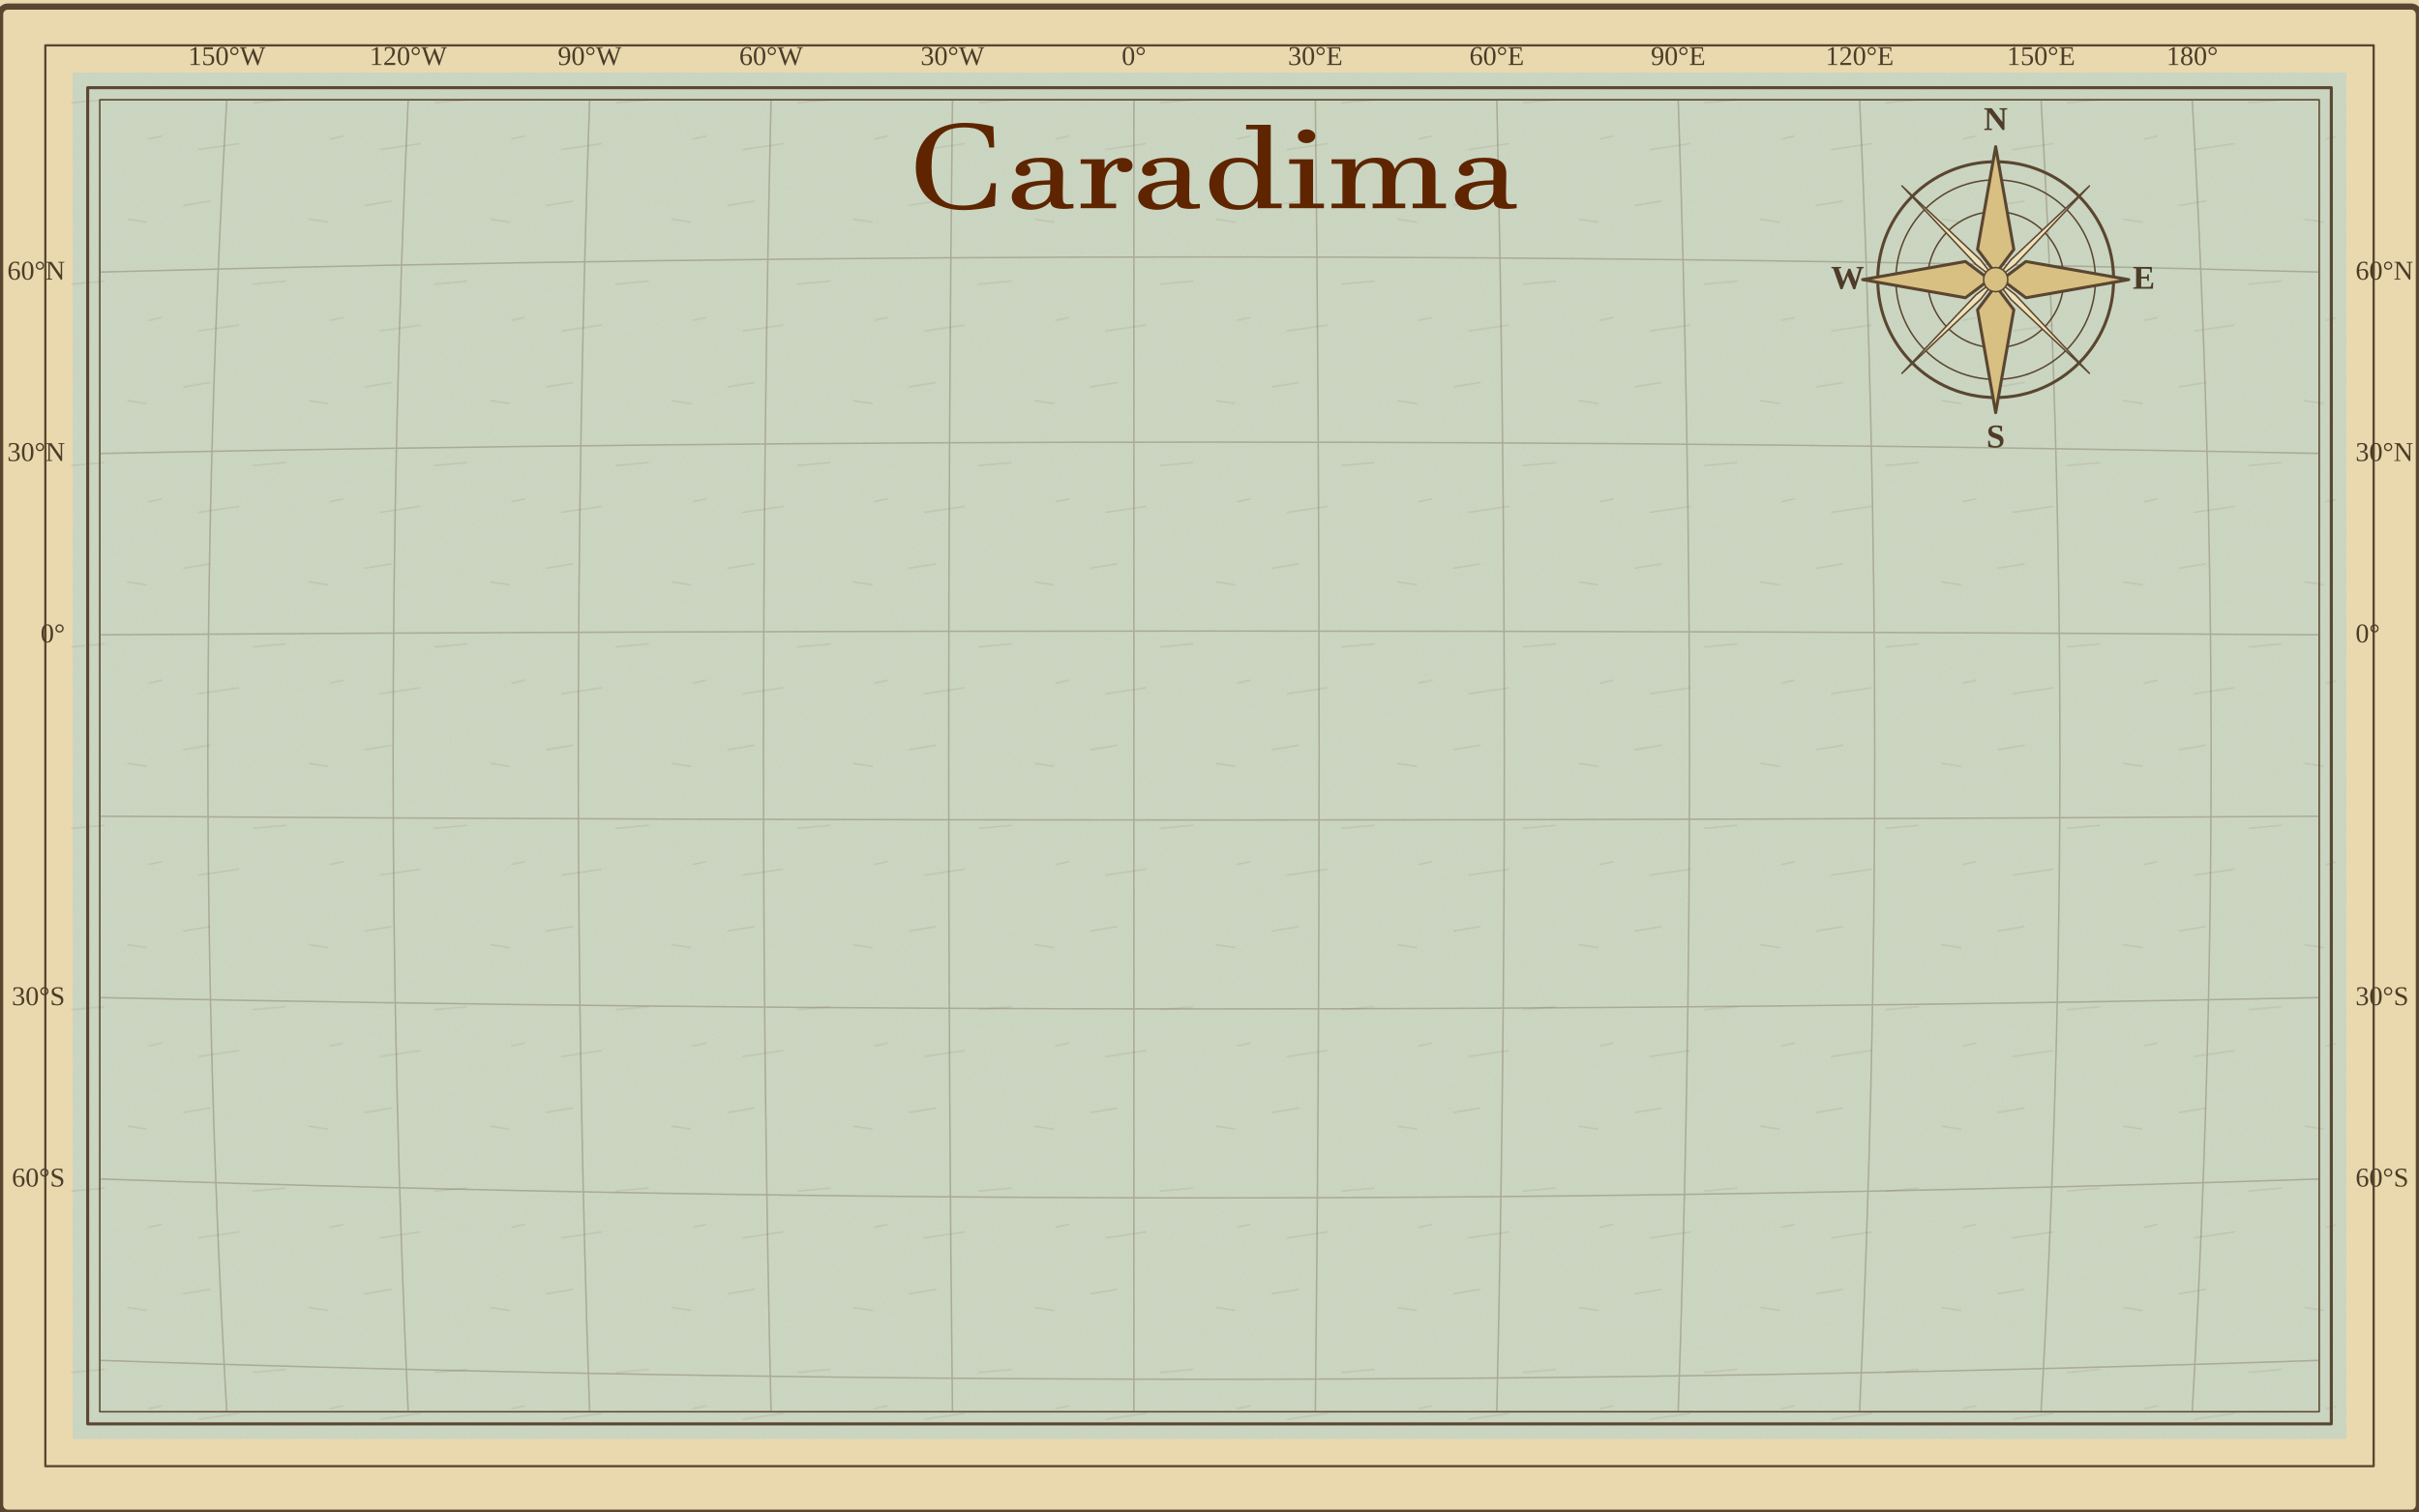
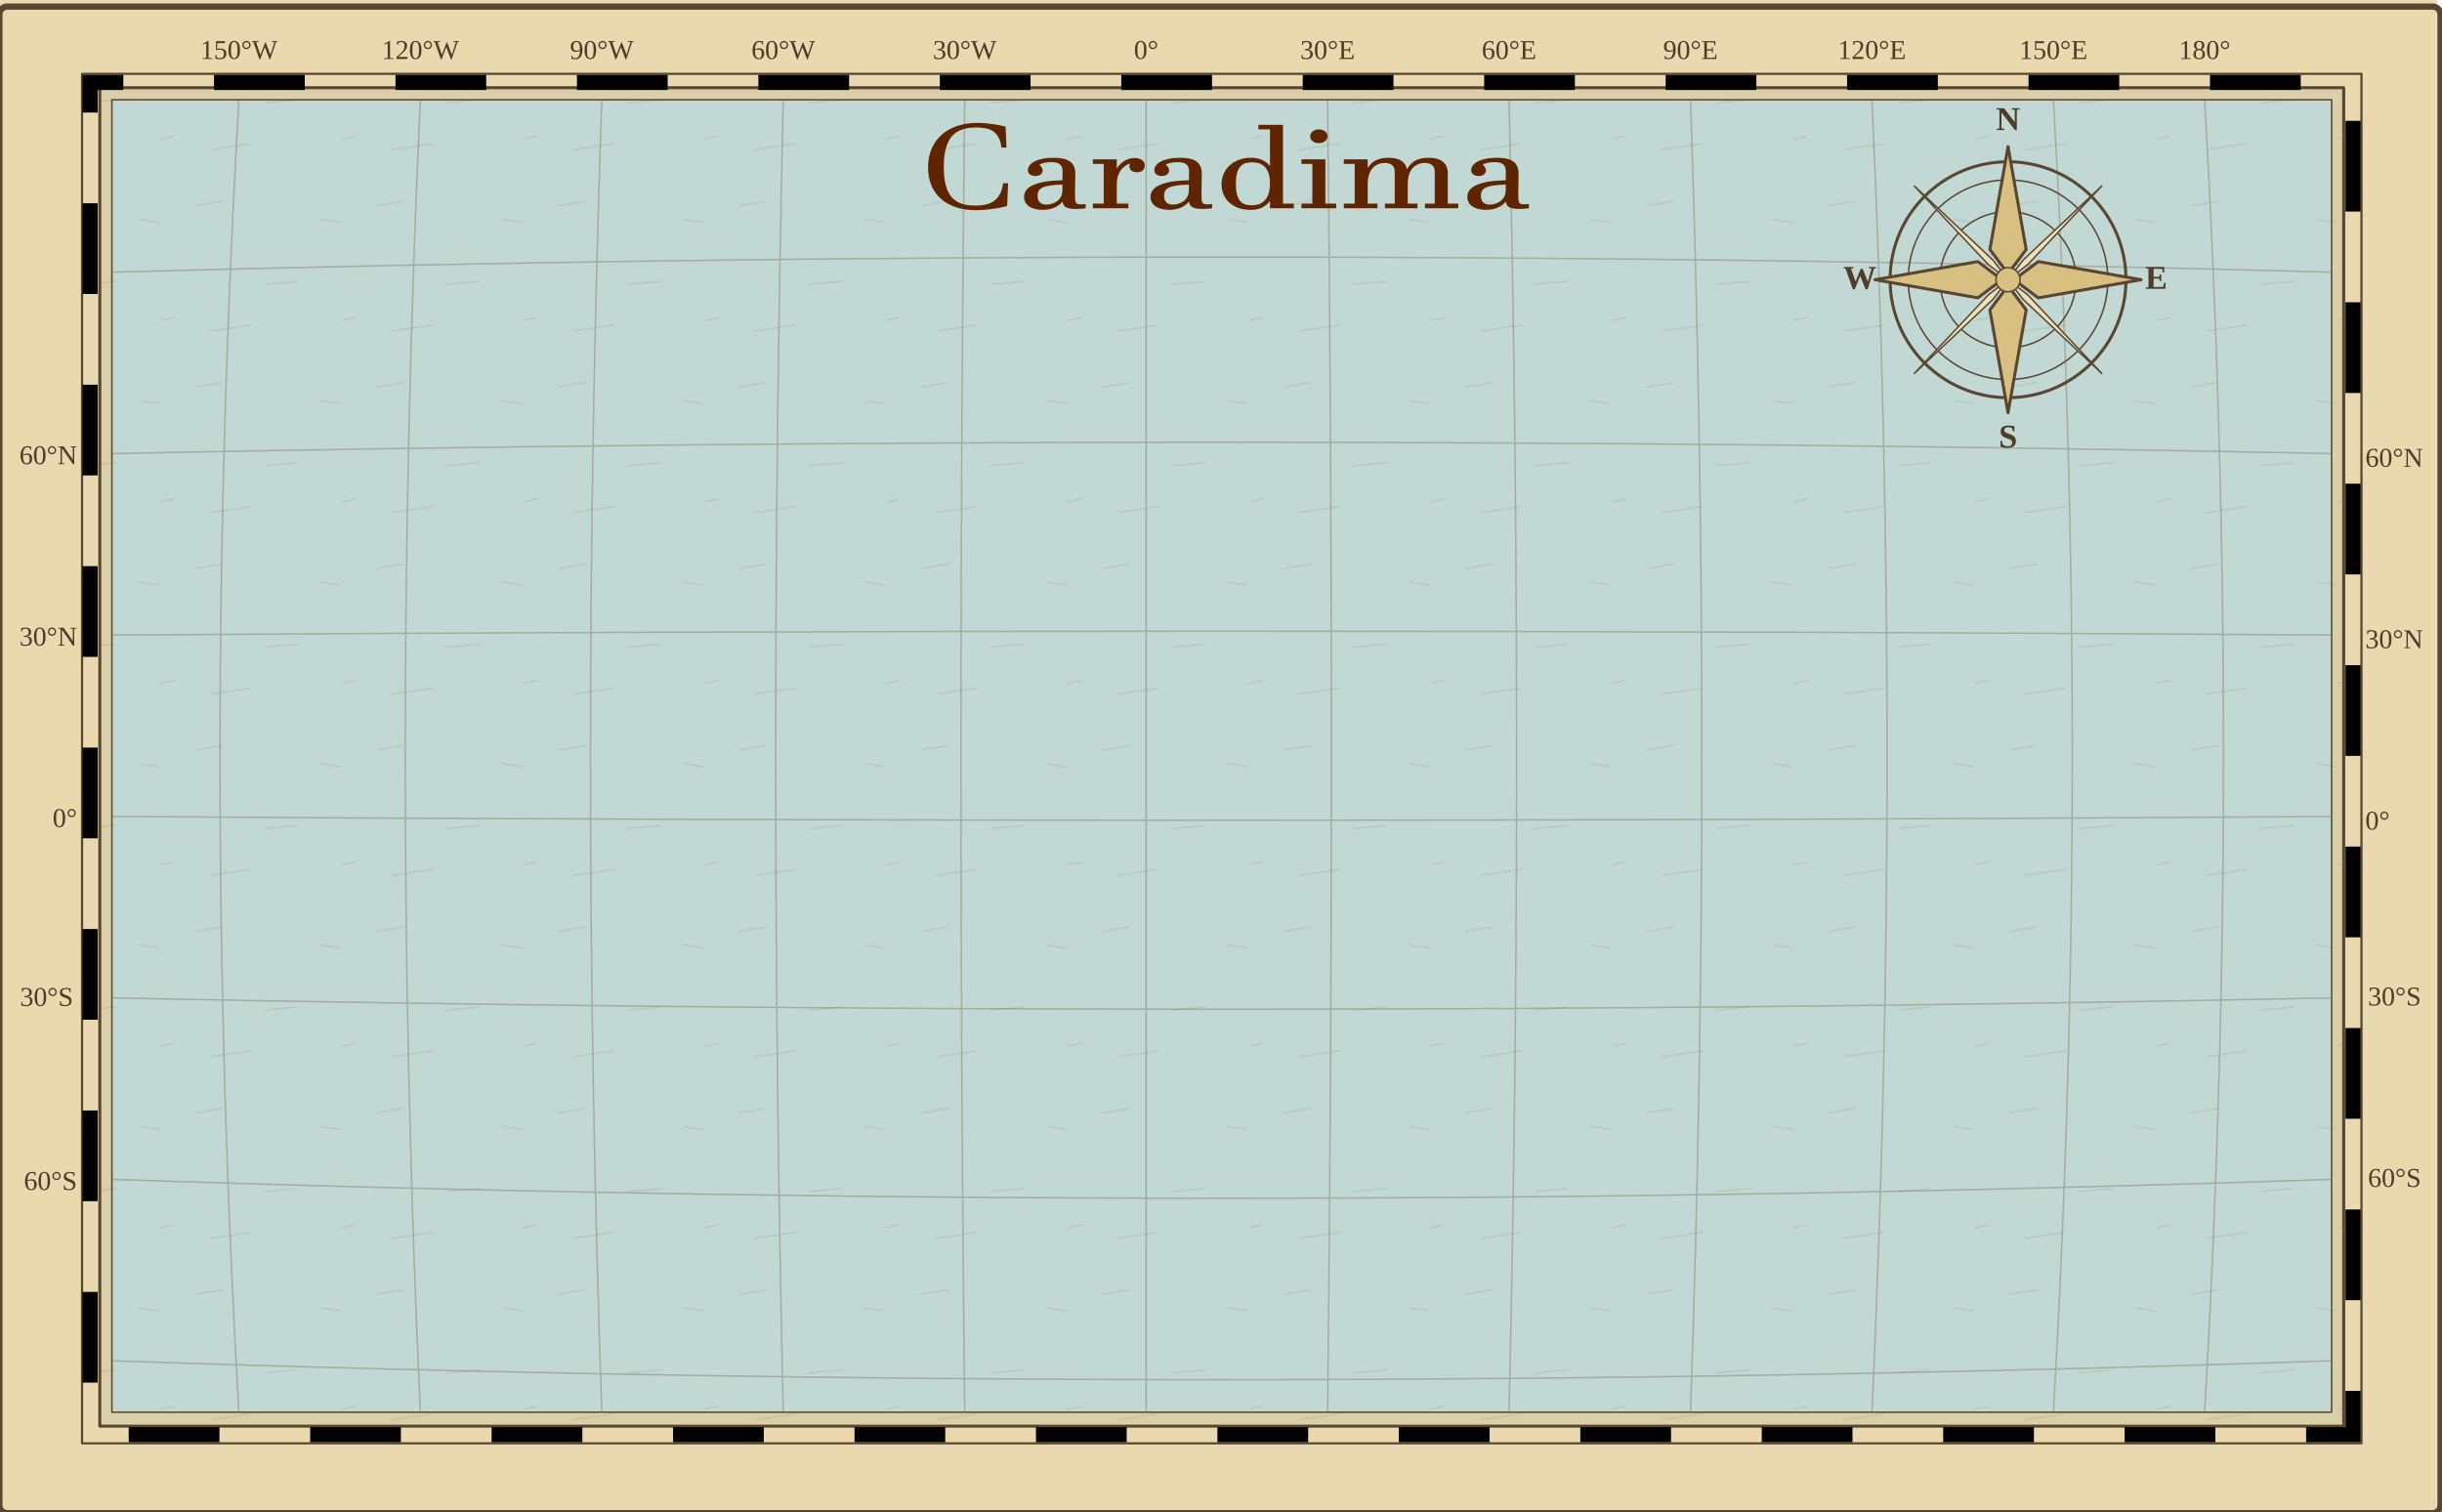
- <svg xmlns="http://www.w3.org/2000/svg" xmlns:xlink="http://www.w3.org/1999/xlink" width="1600" height="1000" viewBox="0 0 1600 1000" version="1.1" id="svg68">
+ <svg xmlns="http://www.w3.org/2000/svg" xmlns:xlink="http://www.w3.org/1999/xlink" width="1615" height="1000" viewBox="0 0 1615 1000" version="1.1" id="svg68">
  <defs id="defs1">
-     <pattern xlink:href="#grain" id="pattern68" patternTransform="translate(-6.855184,-5.998286)" />
-     <filter id="paperNoise" x="0" y="0" width="1" height="1">
+     <pattern xlink:href="#grain" id="pattern68" patternTransform="translate(1.144816,-5.998286)" />
+     <filter id="paperNoise" x="-0.023" y="-0.038" width="1.046" height="1.076">
      <feTurbulence type="fractalNoise" baseFrequency=".75" numOctaves="3" seed="8" id="feTurbulence1" />
      <feColorMatrix type="saturate" values="0" id="feColorMatrix1" />
      <feComponentTransfer id="feComponentTransfer1">
        <feFuncA type="table" tableValues="0 .10" id="feFuncA1" />
      </feComponentTransfer>
    </filter>
    <pattern id="grain" width="120" height="120" patternUnits="userSpaceOnUse">
      <path d="M8 22l18-3M54 74l22-2M91 31l13 2M18 105l27-4M105 98l9-2" stroke="#6d5a3e" stroke-width="1" opacity=".18" id="path1" />
    </pattern>
    <style id="style1">
			.ink{stroke:#5a4630;fill:none;stroke-linecap:round;stroke-linejoin:round}
			.fine{stroke:#75664f;stroke-width:1;fill:none;opacity:.38}
			.label{font-family:Georgia,'Times New Roman',serif;fill:#4e3c28}
			.small{font-size:16px;letter-spacing:1px}
			.deg{font-size:18px}
		</style>
  </defs>
-   <rect width="1600" height="1000" fill="#ead9ae" id="rect1" />
-   <rect x="0.062" y="4.346" width="1599.877" height="996.449" rx="5.115" fill="#e4cf9d" class="ink" stroke-width="4.113" id="rect2" />
-   <rect x="30" y="30" width="1540" height="940" fill="none" class="ink" stroke-width="1.5" id="rect3" />
-   <rect x="48" y="48" width="1504" height="904" fill="#d9e0c8" id="rect4" />
-   <rect x="48" y="48" width="1504" height="904" fill="#7d9e9b" opacity=".16" id="rect5" />
-   <rect x="48" y="48" width="1504" height="904" filter="url(#paperNoise)" opacity=".55" id="rect6" />
-   <rect x="41.145" y="42.002" width="1504" height="904" fill="url(#grain)" opacity="0.7" id="rect7" style="fill:url(#pattern68)" />
-   <rect x="58" y="58" width="1484" height="884" class="ink" stroke-width="2" id="rect8" />
-   <rect x="66" y="66" width="1468" height="868" class="ink" stroke-width="1" id="rect9" />
-   <g class="fine" id="g27">
-     <path d="M150 66 Q125 500 150 934" id="path9" />
-     <path d="M270 66 Q250 500 270 934" id="path10" />
-     <path d="M390 66 Q375 500 390 934" id="path11" />
-     <path d="M510 66 Q500 500 510 934" id="path12" />
-     <path d="M630 66 Q625 500 630 934" id="path13" />
-     <path d="M750 66 Q750 500 750 934" id="path14" />
-     <path d="M870 66 Q875 500 870 934" id="path15" />
-     <path d="M990 66 Q1000 500 990 934" id="path16" />
-     <path d="M1110 66 Q1125 500 1110 934" id="path17" />
-     <path d="M1230 66 Q1250 500 1230 934" id="path18" />
-     <path d="M1350 66 Q1375 500 1350 934" id="path19" />
-     <path d="M1450 66 Q1475 500 1450 934" id="path20" />
-     <path d="M66 180 Q800 160 1534 180" id="path21" />
-     <path d="M66 300 Q800 285 1534 300" id="path22" />
-     <path d="M66 420 Q800 415 1534 420" id="path23" />
-     <path d="M66 540 Q800 545 1534 540" id="path24" />
-     <path d="M66 660 Q800 675 1534 660" id="path25" />
-     <path d="M66 780 Q800 805 1534 780" id="path26" />
-     <path d="M66 900 Q800 925 1534 900" id="path27" />
+   <rect width="1615.754" height="1000" fill="#ead9ae" id="rect1" x="-4.118" y="0" style="display:inline;stroke-width:1.005" />
+   <rect x="-0.412" y="4.355" width="1614.4" height="996.43" rx="5.161" fill="#e4cf9d" class="ink" stroke-width="4.132" id="rect2" style="display:inline" />
+   <rect x="54.259" y="48.83" width="1507.481" height="905.767" fill="none" class="ink" stroke-width="1.457" id="rect3" style="display:inline" />
+   <rect x="73.995" y="65.995" width="1468.01" height="867.153" fill="#d9e0c8" id="rect4" style="display:inline;fill:#cde3df;fill-opacity:1;stroke-width:0.968" />
+   <rect x="66.283" y="58.283" width="1484.291" height="883.434" fill="#7d9e9b" opacity="0.16" id="rect5" style="display:inline;stroke-width:0.982" />
+   <rect x="49.145" y="42.002" width="1504" height="904" fill="url(#grain)" opacity="0.7" id="rect7" style="fill:url(#pattern68)" />
+   <rect x="66.001" y="58.001" width="1483.999" height="885.21" class="ink" stroke-width="2.001" id="rect8" />
+   <rect x="74" y="66" width="1468" height="868" class="ink" stroke-width="1" id="rect9" style="display:inline" />
+   <g class="fine" id="g27" style="display:inline" transform="translate(8)">
+     <path d="m 150,66 q -25,434 0,868" id="path9" />
+     <path d="m 270,66 q -20,434 0,868" id="path10" />
+     <path d="m 390,66 q -15,434 0,868" id="path11" />
+     <path d="m 510,66 q -10,434 0,868" id="path12" />
+     <path d="m 630,66 q -5,434 0,868" id="path13" />
+     <path d="m 750,66 q 0,434 0,868" id="path14" />
+     <path d="m 870,66 q 5,434 0,868" id="path15" />
+     <path d="m 990,66 q 10,434 0,868" id="path16" />
+     <path d="m 1110,66 q 15,434 0,868" id="path17" />
+     <path d="m 1230,66 q 20,434 0,868" id="path18" />
+     <path d="m 1350,66 q 25,434 0,868" id="path19" />
+     <path d="m 1450,66 q 25,434 0,868" id="path20" />
+     <path d="m 66,180 q 734,-20 1468,0" id="path21" />
+     <path d="m 66,300 q 734,-15 1468,0" id="path22" />
+     <path d="m 66,420 q 734,-5 1468,0" id="path23" />
+     <path d="m 66,540 q 734,5 1468,0" id="path24" />
+     <path d="m 66,660 q 734,15 1468,0" id="path25" />
+     <path d="m 66,780 q 734,25 1468,0" id="path26" />
+     <path d="m 66,900 q 734,25 1468,0" id="path27" />
  </g>
-   <g class="label deg" text-anchor="middle" id="g38">
-     <text x="150" y="43" id="text27">150°W
- 		</text>
-     <text x="270" y="43" id="text28">120°W
- 		</text>
-     <text x="390" y="43" id="text29">90°W
- 		</text>
-     <text x="510" y="43" id="text30">60°W
- 		</text>
-     <text x="630" y="43" id="text31">30°W
- 		</text>
-     <text x="750" y="43" id="text32">0°
- 		</text>
-     <text x="870" y="43" id="text33">30°E
- 		</text>
-     <text x="990" y="43" id="text34">60°E
- 		</text>
-     <text x="1110" y="43" id="text35">90°E
- 		</text>
-     <text x="1230" y="43" id="text36">120°E
- 		</text>
-     <text x="1350" y="43" id="text37">150°E
- 		</text>
-     <text x="1450" y="43" id="text38">180°
- 		</text>
+   <g class="label deg" text-anchor="middle" id="g38" transform="translate(8,-4)">
+     <text x="150" y="43" id="text27">150°W</text>
+     <text x="270" y="43" id="text28">120°W</text>
+     <text x="390" y="43" id="text29">90°W</text>
+     <text x="510" y="43" id="text30">60°W</text>
+     <text x="630" y="43" id="text31">30°W</text>
+     <text x="750" y="43" id="text32">0°</text>
+     <text x="870" y="43" id="text33">30°E</text>
+     <text x="990" y="43" id="text34">60°E</text>
+     <text x="1110" y="43" id="text35">90°E</text>
+     <text x="1230" y="43" id="text36">120°E</text>
+     <text x="1350" y="43" id="text37">150°E</text>
+     <text x="1450" y="43" id="text38">180°</text>
  </g>
-   <g class="label deg" text-anchor="end" id="g43">
-     <text x="43" y="185" id="text39">60°N
- 		</text>
-     <text x="43" y="305" id="text40">30°N
- 		</text>
-     <text x="43" y="425" id="text41">0°
- 		</text>
-     <text x="43" y="665" id="text42">30°S
- 		</text>
-     <text x="43" y="785" id="text43">60°S
- 		</text>
+   <g class="label deg" text-anchor="end" id="g43" transform="translate(8,122)">
+     <text x="43" y="185" id="text39">60°N</text>
+     <text x="43" y="305" id="text40">30°N</text>
+     <text x="43" y="425" id="text41">0°</text>
+     <text x="40.429" y="543.31" id="text42">30°S</text>
+     <text x="43" y="665" id="text43">60°S</text>
  </g>
-   <g class="label deg" id="g48">
-     <text x="1558" y="185" id="text44">60°N
- 		</text>
-     <text x="1558" y="305" id="text45">30°N
- 		</text>
-     <text x="1558" y="425" id="text46">0°
- 		</text>
-     <text x="1558" y="665" id="text47">30°S
- 		</text>
-     <text x="1558" y="785" id="text48">60°S
- 		</text>
+   <g class="label deg" id="g48" transform="translate(8)">
+     <text x="1556.286" y="308.707" id="text44">60°N</text>
+     <text x="1556.286" y="428.707" id="text45">30°N</text>
+     <text x="1556.286" y="548.707" id="text46">0°</text>
+     <text x="1558" y="665" id="text47">30°S</text>
+     <text x="1558" y="785" id="text48">60°S</text>
  </g>
-   <g transform="translate(1320 185)" class="ink" id="g57">
-     <circle r="78" stroke-width="2" id="circle48" />
-     <circle r="66" stroke-width="1" id="circle49" />
-     <circle r="45" stroke-width="1" id="circle50" />
-     <path d="M0-88L12-20L0-4L-12-20Z" fill="#d8bf82" stroke-width="2" id="path50" />
-     <path d="M88 0L20 12L4 0L20-12Z" fill="#d8bf82" stroke-width="2" id="path51" />
-     <path d="M0 88L-12 20L0 4L12 20Z" fill="#d8bf82" stroke-width="2" id="path52" />
-     <path d="M-88 0L-20-12L-4 0L-20 12Z" fill="#d8bf82" stroke-width="2" id="path53" />
-     <path d="M62-62L13-10L0 0L10-13Z" fill="#efe2bb" stroke-width="1" id="path54" />
-     <path d="M62 62L13 10L0 0L10 13Z" fill="#efe2bb" stroke-width="1" id="path55" />
-     <path d="M-62 62L-13 10L0 0L-10 13Z" fill="#efe2bb" stroke-width="1" id="path56" />
-     <path d="M-62-62L-13-10L0 0L-10-13Z" fill="#efe2bb" stroke-width="1" id="path57" />
-     <circle r="8" fill="#d8bf82" id="circle57" />
+   <g transform="translate(1328,185)" class="ink" id="g57">
+     <circle r="78" stroke-width="2" id="circle48" cx="0" cy="0" />
+     <circle r="66" stroke-width="1" id="circle49" cx="0" cy="0" />
+     <circle r="45" stroke-width="1" id="circle50" cx="0" cy="0" />
+     <path d="M 0,-88 12,-20 0,-4 -12,-20 Z" fill="#d8bf82" stroke-width="2" id="path50" />
+     <path d="M 88,0 20,12 4,0 20,-12 Z" fill="#d8bf82" stroke-width="2" id="path51" />
+     <path d="M 0,88 -12,20 0,4 12,20 Z" fill="#d8bf82" stroke-width="2" id="path52" />
+     <path d="M -88,0 -20,-12 -4,0 -20,12 Z" fill="#d8bf82" stroke-width="2" id="path53" />
+     <path d="M 62,-62 13,-10 0,0 10,-13 Z" fill="#efe2bb" stroke-width="1" id="path54" />
+     <path d="M 62,62 13,10 0,0 10,13 Z" fill="#efe2bb" stroke-width="1" id="path55" />
+     <path d="M -62,62 -13,10 0,0 -10,13 Z" fill="#efe2bb" stroke-width="1" id="path56" />
+     <path d="M -62,-62 -13,-10 0,0 -10,-13 Z" fill="#efe2bb" stroke-width="1" id="path57" />
+     <circle r="8" fill="#d8bf82" id="circle57" cx="0" cy="0" />
  </g>
-   <g class="label" text-anchor="middle" font-weight="bold" font-size="22" id="g60">
-     <text x="1320" y="86" id="text57">N
- 		</text>
-     <text x="1418" y="191" id="text58">E
- 		</text>
-     <text x="1320" y="296" id="text59">S
- 		</text>
-     <text x="1222" y="191" id="text60">W
- 		</text>
+   <g class="label" text-anchor="middle" font-weight="bold" font-size="22px" id="g60" transform="translate(8)">
+     <text x="1320" y="86" id="text57">N</text>
+     <text x="1418" y="191" id="text58">E</text>
+     <text x="1320" y="296" id="text59">S</text>
+     <text x="1222" y="191" id="text60">W</text>
  </g>
-   <path style="font-size:12px;line-height:18.898px;font-family:'Javanese Text';-inkscape-font-specification:'Javanese Text';white-space:pre;inline-size:52.213;fill:#5e2500;fill-opacity:1" d="m 656.801,99.422 -0.082,2.32 q -0.281,0.1 -0.609,0.182 -0.322,0.076 -0.656,0.129 -0.334,0.059 -0.662,0.088 -0.322,0.029 -0.604,0.029 -0.896,0 -1.617,-0.305 -0.715,-0.305 -1.219,-0.867 -0.498,-0.568 -0.768,-1.377 -0.264,-0.809 -0.264,-1.822 0,-1.037 0.281,-1.875 0.281,-0.838 0.803,-1.43 0.521,-0.598 1.26,-0.914 0.744,-0.322 1.658,-0.322 0.258,0 0.545,0.029 0.287,0.023 0.58,0.076 0.299,0.047 0.586,0.117 0.293,0.07 0.562,0.158 l 0.07,2.139 h -0.41 q -0.053,-0.639 -0.234,-1.037 -0.176,-0.404 -0.445,-0.627 -0.27,-0.223 -0.609,-0.305 -0.34,-0.082 -0.721,-0.082 -0.387,0 -0.732,0.07 -0.346,0.07 -0.645,0.246 -0.293,0.176 -0.533,0.469 -0.234,0.293 -0.398,0.744 -0.164,0.451 -0.258,1.072 -0.088,0.615 -0.088,1.436 0,0.814 0.088,1.424 0.088,0.604 0.246,1.043 0.164,0.439 0.393,0.727 0.234,0.281 0.516,0.451 0.287,0.164 0.621,0.229 0.334,0.065 0.703,0.065 0.445,0 0.82,-0.1 0.381,-0.105 0.668,-0.363 0.293,-0.258 0.48,-0.697 0.193,-0.439 0.264,-1.119 z m 6.275,2.549 q -0.246,0.047 -0.457,0.059 -0.211,0.012 -0.334,0.012 -0.311,0 -0.516,-0.053 -0.199,-0.047 -0.316,-0.141 -0.117,-0.094 -0.17,-0.229 -0.053,-0.135 -0.064,-0.299 h -0.029 q -0.164,0.229 -0.352,0.387 -0.188,0.158 -0.393,0.252 -0.205,0.094 -0.422,0.135 -0.211,0.041 -0.428,0.041 -0.357,0 -0.639,-0.1 -0.281,-0.094 -0.475,-0.27 -0.193,-0.176 -0.293,-0.416 -0.1,-0.246 -0.1,-0.539 0,-0.814 0.797,-1.236 0.803,-0.428 2.309,-0.457 0.006,-0.264 0.006,-0.475 0.006,-0.211 0.006,-0.416 0,-0.533 -0.223,-0.744 -0.217,-0.217 -0.691,-0.217 -0.316,0 -0.568,0.07 -0.246,0.07 -0.404,0.188 0.141,0.135 0.205,0.287 0.07,0.146 0.07,0.293 0,0.246 -0.158,0.41 -0.158,0.164 -0.434,0.164 -0.117,0 -0.229,-0.035 -0.111,-0.035 -0.193,-0.111 -0.082,-0.076 -0.135,-0.188 -0.047,-0.117 -0.047,-0.27 0,-0.24 0.129,-0.463 0.135,-0.229 0.393,-0.404 0.264,-0.176 0.65,-0.281 0.393,-0.105 0.914,-0.105 0.422,0 0.744,0.082 0.328,0.082 0.551,0.275 0.229,0.188 0.34,0.504 0.117,0.316 0.117,0.785 0,0.117 -0.006,0.387 0,0.264 -0.006,0.586 -0.006,0.322 -0.012,0.656 0,0.328 0,0.58 0,0.258 0.012,0.434 0.012,0.17 0.059,0.275 0.047,0.1 0.141,0.146 0.094,0.041 0.264,0.041 0.146,0 0.387,-0.035 z m -1.881,-2.414 q -0.639,0.018 -1.031,0.1 -0.393,0.076 -0.609,0.223 -0.217,0.141 -0.293,0.346 -0.076,0.205 -0.076,0.469 0,0.457 0.188,0.686 0.193,0.223 0.527,0.223 0.182,0 0.404,-0.076 0.229,-0.076 0.428,-0.246 0.199,-0.176 0.328,-0.457 0.135,-0.281 0.135,-0.697 z m 5.338,2.414 h -2.871 v -0.469 h 0.879 v -4.055 h -0.879 v -0.469 h 1.934 v 0.908 h 0.023 q 0.105,-0.229 0.258,-0.416 0.158,-0.193 0.346,-0.334 0.188,-0.141 0.398,-0.217 0.211,-0.076 0.428,-0.076 0.352,0 0.58,0.205 0.229,0.205 0.229,0.568 0,0.322 -0.176,0.504 -0.176,0.176 -0.457,0.176 -0.293,0 -0.451,-0.17 -0.152,-0.17 -0.152,-0.428 0,-0.135 0.053,-0.293 -0.229,0.082 -0.428,0.264 -0.193,0.176 -0.34,0.445 -0.146,0.27 -0.229,0.627 -0.082,0.352 -0.082,0.785 v 1.975 h 0.938 z m 6.779,0 q -0.246,0.047 -0.457,0.059 -0.211,0.012 -0.334,0.012 -0.311,0 -0.516,-0.053 -0.199,-0.047 -0.316,-0.141 -0.117,-0.094 -0.17,-0.229 -0.053,-0.135 -0.065,-0.299 h -0.029 q -0.164,0.229 -0.352,0.387 -0.188,0.158 -0.393,0.252 -0.205,0.094 -0.422,0.135 -0.211,0.041 -0.428,0.041 -0.357,0 -0.639,-0.1 -0.281,-0.094 -0.475,-0.27 -0.193,-0.176 -0.293,-0.416 -0.1,-0.246 -0.1,-0.539 0,-0.814 0.797,-1.236 0.803,-0.428 2.309,-0.457 0.006,-0.264 0.006,-0.475 0.006,-0.211 0.006,-0.416 0,-0.533 -0.223,-0.744 -0.217,-0.217 -0.691,-0.217 -0.316,0 -0.568,0.07 -0.246,0.07 -0.404,0.188 0.141,0.135 0.205,0.287 0.07,0.146 0.07,0.293 0,0.246 -0.158,0.41 -0.158,0.164 -0.434,0.164 -0.117,0 -0.229,-0.035 -0.111,-0.035 -0.193,-0.111 -0.082,-0.076 -0.135,-0.188 -0.047,-0.117 -0.047,-0.27 0,-0.24 0.129,-0.463 0.135,-0.229 0.393,-0.404 0.264,-0.176 0.65,-0.281 0.393,-0.105 0.914,-0.105 0.422,0 0.744,0.082 0.328,0.082 0.551,0.275 0.229,0.188 0.34,0.504 0.117,0.316 0.117,0.785 0,0.117 -0.006,0.387 0,0.264 -0.006,0.586 -0.006,0.322 -0.012,0.656 0,0.328 0,0.58 0,0.258 0.012,0.434 0.012,0.17 0.059,0.275 0.047,0.1 0.141,0.146 0.094,0.041 0.264,0.041 0.146,0 0.387,-0.035 z m -1.881,-2.414 q -0.639,0.018 -1.031,0.1 -0.393,0.076 -0.609,0.223 -0.217,0.141 -0.293,0.346 -0.076,0.205 -0.076,0.469 0,0.457 0.188,0.686 0.193,0.223 0.527,0.223 0.182,0 0.404,-0.076 0.229,-0.076 0.428,-0.246 0.199,-0.176 0.328,-0.457 0.135,-0.281 0.135,-0.697 z m 3.803,-0.07 q 0,0.668 0.094,1.096 0.094,0.422 0.264,0.668 0.17,0.24 0.404,0.334 0.24,0.088 0.521,0.088 0.445,0 0.727,-0.193 0.287,-0.193 0.451,-0.51 0.17,-0.316 0.234,-0.715 0.064,-0.404 0.064,-0.82 0,-0.598 -0.111,-1.008 -0.105,-0.416 -0.299,-0.668 -0.193,-0.252 -0.463,-0.363 -0.264,-0.111 -0.58,-0.111 -0.281,0 -0.521,0.088 -0.24,0.088 -0.416,0.334 -0.176,0.24 -0.275,0.668 -0.094,0.428 -0.094,1.113 z m 3.814,2.016 h 0.879 v 0.469 h -1.934 v -0.709 h -0.023 q -0.152,0.252 -0.334,0.422 -0.176,0.164 -0.375,0.27 -0.199,0.1 -0.416,0.141 -0.217,0.041 -0.439,0.041 -0.557,0 -0.99,-0.205 -0.434,-0.211 -0.732,-0.562 -0.299,-0.357 -0.457,-0.832 -0.152,-0.475 -0.152,-1.014 0,-0.562 0.17,-1.055 0.17,-0.498 0.48,-0.861 0.316,-0.363 0.75,-0.574 0.439,-0.211 0.973,-0.211 0.516,0 0.902,0.217 0.387,0.211 0.621,0.598 h 0.023 v -3.709 h -0.938 v -0.469 h 1.992 z m 3.428,0 h 0.879 v 0.469 h -2.812 v -0.469 h 0.879 v -4.055 h -0.879 v -0.469 h 1.934 z m -0.527,-6.176 q -0.152,0 -0.281,-0.047 -0.123,-0.053 -0.223,-0.146 -0.094,-0.094 -0.146,-0.217 -0.053,-0.129 -0.053,-0.287 0,-0.152 0.053,-0.281 0.059,-0.129 0.152,-0.223 0.094,-0.094 0.223,-0.146 0.129,-0.053 0.275,-0.053 0.146,0 0.275,0.053 0.129,0.047 0.223,0.141 0.1,0.094 0.152,0.223 0.053,0.123 0.053,0.281 0,0.158 -0.059,0.287 -0.053,0.129 -0.146,0.223 -0.094,0.088 -0.223,0.141 -0.129,0.053 -0.275,0.053 z m 3.955,6.176 h 0.791 v 0.469 h -2.725 v -0.469 h 0.879 v -4.055 h -0.879 v -0.469 h 1.934 v 0.85 h 0.023 q 0.234,-0.486 0.633,-0.744 0.398,-0.264 1.025,-0.264 0.65,0 1.014,0.281 0.363,0.281 0.48,0.867 h 0.023 q 0.234,-0.568 0.65,-0.855 0.422,-0.293 1.072,-0.293 0.791,0 1.172,0.416 0.387,0.41 0.387,1.178 v 3.088 h 0.85 v 0.469 h -2.695 v -0.469 h 0.791 v -3.252 q 0,-0.463 -0.211,-0.68 -0.211,-0.223 -0.598,-0.223 -0.281,0 -0.533,0.129 -0.246,0.123 -0.439,0.387 -0.188,0.264 -0.299,0.674 -0.105,0.41 -0.105,0.973 v 1.992 h 0.791 v 0.469 h -2.637 v -0.469 h 0.791 v -3.258 q 0,-0.457 -0.211,-0.674 -0.211,-0.223 -0.598,-0.223 -0.281,0 -0.533,0.129 -0.246,0.123 -0.439,0.387 -0.188,0.264 -0.299,0.674 -0.105,0.41 -0.105,0.973 z m 13.049,0.469 q -0.246,0.047 -0.457,0.059 -0.211,0.012 -0.334,0.012 -0.311,0 -0.516,-0.053 -0.199,-0.047 -0.316,-0.141 -0.117,-0.094 -0.17,-0.229 -0.053,-0.135 -0.065,-0.299 h -0.029 q -0.164,0.229 -0.352,0.387 -0.188,0.158 -0.393,0.252 -0.205,0.094 -0.422,0.135 -0.211,0.041 -0.428,0.041 -0.357,0 -0.639,-0.1 -0.281,-0.094 -0.475,-0.27 -0.193,-0.176 -0.293,-0.416 -0.1,-0.246 -0.1,-0.539 0,-0.814 0.797,-1.236 0.803,-0.428 2.309,-0.457 0.006,-0.264 0.006,-0.475 0.006,-0.211 0.006,-0.416 0,-0.533 -0.223,-0.744 -0.217,-0.217 -0.691,-0.217 -0.316,0 -0.568,0.07 -0.246,0.07 -0.404,0.188 0.141,0.135 0.205,0.287 0.07,0.146 0.07,0.293 0,0.246 -0.158,0.41 -0.158,0.164 -0.434,0.164 -0.117,0 -0.229,-0.035 -0.111,-0.035 -0.193,-0.111 -0.082,-0.076 -0.135,-0.188 -0.047,-0.117 -0.047,-0.27 0,-0.24 0.129,-0.463 0.135,-0.229 0.393,-0.404 0.264,-0.176 0.65,-0.281 0.393,-0.105 0.914,-0.105 0.422,0 0.744,0.082 0.328,0.082 0.551,0.275 0.229,0.188 0.34,0.504 0.117,0.316 0.117,0.785 0,0.117 -0.006,0.387 0,0.264 -0.006,0.586 -0.006,0.322 -0.012,0.656 0,0.328 0,0.58 0,0.258 0.012,0.434 0.012,0.17 0.059,0.275 0.047,0.1 0.141,0.146 0.094,0.041 0.264,0.041 0.146,0 0.387,-0.035 z m -1.881,-2.414 q -0.639,0.018 -1.031,0.1 -0.393,0.076 -0.609,0.223 -0.217,0.141 -0.293,0.346 -0.076,0.205 -0.076,0.469 0,0.457 0.188,0.686 0.193,0.223 0.527,0.223 0.182,0 0.404,-0.076 0.229,-0.076 0.428,-0.246 0.199,-0.176 0.328,-0.457 0.135,-0.281 0.135,-0.697 z" id="text68" transform="matrix(8.171238,0,0,6.480542,-4708.161,-523.1008)" aria-label="Caradima" />
+   <path style="font-size:12px;line-height:18.898px;font-family:'Javanese Text';-inkscape-font-specification:'Javanese Text';white-space:pre;inline-size:52.213;fill:#5e2500;fill-opacity:1;stroke-width:7.277" d="m 666.715,121.208 -0.67,15.037 q -2.298,0.645 -4.979,1.177 -2.633,0.494 -5.362,0.835 -2.729,0.38 -5.41,0.57 -2.633,0.19 -4.932,0.19 -7.325,0 -13.214,-1.975 -5.841,-1.975 -9.959,-5.62 -4.07,-3.683 -6.272,-8.923 -2.155,-5.24 -2.155,-11.809 0,-6.721 2.298,-12.151 2.298,-5.43 6.559,-9.265 4.261,-3.873 10.294,-5.924 6.081,-2.088 13.55,-2.088 2.107,0 4.453,0.19 2.346,0.152 4.74,0.494 2.442,0.304 4.788,0.759 2.394,0.456 4.596,1.025 l 0.574,13.86 h -3.352 q -0.431,-4.139 -1.915,-6.721 -1.436,-2.62 -3.639,-4.063 -2.202,-1.443 -4.979,-1.975 -2.777,-0.532 -5.889,-0.532 -3.16,0 -5.985,0.456 -2.825,0.456 -5.267,1.595 -2.394,1.139 -4.357,3.038 -1.915,1.899 -3.256,4.822 -1.341,2.924 -2.107,6.949 -0.718,3.987 -0.718,9.303 0,5.278 0.718,9.227 0.718,3.911 2.011,6.759 1.341,2.848 3.208,4.708 1.915,1.823 4.213,2.924 2.346,1.063 5.075,1.481 2.729,0.418 5.745,0.418 3.639,0 6.703,-0.645 3.112,-0.683 5.458,-2.354 2.394,-1.671 3.926,-4.519 1.58,-2.848 2.155,-7.253 z m 51.278,16.518 q -2.011,0.304 -3.735,0.38 -1.724,0.076 -2.729,0.076 -2.538,0 -4.213,-0.342 -1.628,-0.304 -2.585,-0.911 -0.958,-0.607 -1.388,-1.481 -0.431,-0.873 -0.526,-1.937 h -0.239 q -1.341,1.481 -2.873,2.506 -1.532,1.025 -3.208,1.633 -1.676,0.607 -3.447,0.873 -1.724,0.266 -3.495,0.266 -2.921,0 -5.219,-0.645 -2.298,-0.607 -3.878,-1.747 -1.58,-1.139 -2.394,-2.696 -0.814,-1.595 -0.814,-3.493 0,-5.278 6.511,-8.012 6.559,-2.772 18.864,-2.962 0.049,-1.709 0.049,-3.076 0.049,-1.367 0.049,-2.696 0,-3.455 -1.819,-4.822 -1.771,-1.405 -5.65,-1.405 -2.585,0 -4.644,0.456 -2.011,0.456 -3.304,1.215 1.149,0.873 1.676,1.861 0.574,0.949 0.574,1.899 0,1.595 -1.293,2.658 -1.293,1.063 -3.543,1.063 -0.958,0 -1.867,-0.228 -0.91,-0.228 -1.58,-0.721 -0.67,-0.494 -1.101,-1.215 -0.383,-0.759 -0.383,-1.747 0,-1.557 1.053,-3 1.101,-1.481 3.208,-2.62 2.155,-1.139 5.315,-1.823 3.208,-0.683 7.469,-0.683 3.447,0 6.081,0.532 2.681,0.532 4.501,1.785 1.867,1.215 2.777,3.266 0.958,2.05 0.958,5.088 0,0.759 -0.049,2.506 0,1.709 -0.049,3.797 -0.049,2.088 -0.096,4.253 0,2.126 0,3.759 0,1.671 0.096,2.81 0.096,1.101 0.479,1.785 0.383,0.645 1.149,0.949 0.766,0.266 2.155,0.266 1.197,0 3.16,-0.228 z m -15.369,-15.644 q -5.219,0.114 -8.427,0.646 -3.208,0.494 -4.979,1.443 -1.772,0.911 -2.394,2.24 -0.623,1.329 -0.623,3.038 0,2.962 1.532,4.443 1.58,1.443 4.309,1.443 1.484,0 3.304,-0.494 1.867,-0.494 3.495,-1.595 1.628,-1.139 2.681,-2.962 1.101,-1.823 1.101,-4.519 z m 43.617,15.644 h -23.46 v -3.038 h 7.182 v -26.277 h -7.182 v -3.038 h 15.8 v 5.886 h 0.191 q 0.862,-1.481 2.107,-2.696 1.293,-1.253 2.825,-2.164 1.532,-0.911 3.256,-1.405 1.724,-0.494 3.495,-0.494 2.873,0 4.74,1.329 1.867,1.329 1.867,3.683 0,2.088 -1.436,3.266 -1.436,1.139 -3.735,1.139 -2.394,0 -3.687,-1.101 -1.245,-1.101 -1.245,-2.772 0,-0.873 0.431,-1.899 -1.867,0.532 -3.495,1.709 -1.58,1.139 -2.777,2.886 -1.197,1.747 -1.867,4.063 -0.67,2.278 -0.67,5.088 v 12.797 h 7.661 z m 55.395,0 q -2.011,0.304 -3.735,0.38 -1.724,0.076 -2.729,0.076 -2.538,0 -4.213,-0.342 -1.628,-0.304 -2.585,-0.911 -0.958,-0.607 -1.388,-1.481 -0.431,-0.873 -0.527,-1.937 h -0.239 q -1.341,1.481 -2.873,2.506 -1.532,1.025 -3.208,1.633 -1.676,0.607 -3.447,0.873 -1.724,0.266 -3.495,0.266 -2.921,0 -5.219,-0.645 -2.298,-0.607 -3.878,-1.747 -1.58,-1.139 -2.394,-2.696 -0.814,-1.595 -0.814,-3.493 0,-5.278 6.511,-8.012 6.559,-2.772 18.864,-2.962 0.049,-1.709 0.049,-3.076 0.049,-1.367 0.049,-2.696 0,-3.455 -1.819,-4.822 -1.771,-1.405 -5.65,-1.405 -2.585,0 -4.644,0.456 -2.011,0.456 -3.304,1.215 1.149,0.873 1.676,1.861 0.574,0.949 0.574,1.899 0,1.595 -1.293,2.658 -1.293,1.063 -3.543,1.063 -0.958,0 -1.867,-0.228 -0.91,-0.228 -1.58,-0.721 -0.67,-0.494 -1.101,-1.215 -0.383,-0.759 -0.383,-1.747 0,-1.557 1.053,-3 1.101,-1.481 3.208,-2.62 2.155,-1.139 5.314,-1.823 3.208,-0.683 7.469,-0.683 3.447,0 6.081,0.532 2.681,0.532 4.501,1.785 1.867,1.215 2.777,3.266 0.958,2.05 0.958,5.088 0,0.759 -0.049,2.506 0,1.709 -0.049,3.797 -0.049,2.088 -0.096,4.253 0,2.126 0,3.759 0,1.671 0.096,2.81 0.096,1.101 0.479,1.785 0.383,0.645 1.149,0.949 0.766,0.266 2.155,0.266 1.197,0 3.16,-0.228 z m -15.369,-15.644 q -5.219,0.114 -8.427,0.646 -3.208,0.494 -4.979,1.443 -1.772,0.911 -2.394,2.24 -0.623,1.329 -0.623,3.038 0,2.962 1.532,4.443 1.58,1.443 4.309,1.443 1.484,0 3.304,-0.494 1.867,-0.494 3.495,-1.595 1.628,-1.139 2.681,-2.962 1.101,-1.823 1.101,-4.519 z m 31.073,-0.456 q 0,4.329 0.766,7.101 0.766,2.734 2.155,4.329 1.388,1.557 3.304,2.164 1.963,0.57 4.261,0.57 3.639,0 5.937,-1.253 2.346,-1.253 3.687,-3.304 1.388,-2.051 1.915,-4.633 0.526,-2.62 0.526,-5.316 0,-3.873 -0.91,-6.531 -0.862,-2.696 -2.442,-4.329 -1.58,-1.633 -3.782,-2.354 -2.155,-0.721 -4.74,-0.721 -2.298,0 -4.261,0.57 -1.963,0.57 -3.399,2.164 -1.436,1.557 -2.25,4.329 -0.766,2.772 -0.766,7.215 z m 31.169,13.062 h 7.182 v 3.038 h -15.8 v -4.595 h -0.191 q -1.245,1.633 -2.729,2.734 -1.436,1.063 -3.064,1.747 -1.628,0.645 -3.399,0.911 -1.771,0.266 -3.591,0.266 -4.548,0 -8.091,-1.329 -3.543,-1.367 -5.985,-3.645 -2.442,-2.316 -3.735,-5.392 -1.245,-3.076 -1.245,-6.569 0,-3.645 1.388,-6.835 1.388,-3.228 3.926,-5.582 2.585,-2.354 6.128,-3.721 3.591,-1.367 7.948,-1.367 4.213,0 7.373,1.405 3.16,1.367 5.075,3.873 h 0.191 V 85.59 h -7.661 v -3.038 h 16.279 z m 28.009,0 h 7.182 v 3.038 h -22.982 v -3.038 h 7.182 v -26.277 h -7.182 v -3.038 h 15.8 z m -4.309,-40.022 q -1.245,0 -2.298,-0.304 -1.005,-0.342 -1.819,-0.949 -0.766,-0.608 -1.197,-1.405 -0.431,-0.835 -0.431,-1.861 0,-0.987 0.431,-1.823 0.479,-0.835 1.245,-1.443 0.766,-0.608 1.819,-0.949 1.053,-0.342 2.25,-0.342 1.197,0 2.25,0.342 1.053,0.304 1.819,0.911 0.814,0.608 1.245,1.443 0.431,0.797 0.431,1.823 0,1.025 -0.479,1.861 -0.431,0.835 -1.197,1.443 -0.766,0.57 -1.819,0.911 -1.053,0.342 -2.25,0.342 z m 32.318,40.022 h 6.464 v 3.038 h -22.263 v -3.038 h 7.182 v -26.277 h -7.182 v -3.038 h 15.8 v 5.506 h 0.191 q 1.915,-3.152 5.171,-4.822 3.256,-1.709 8.379,-1.709 5.314,0 8.283,1.823 2.968,1.823 3.926,5.62 h 0.191 q 1.915,-3.683 5.314,-5.544 3.447,-1.899 8.762,-1.899 6.464,0 9.576,2.696 3.16,2.658 3.16,7.632 v 20.011 h 6.942 v 3.038 h -22.024 v -3.038 h 6.464 v -21.074 q 0,-3 -1.724,-4.405 -1.724,-1.443 -4.884,-1.443 -2.298,0 -4.357,0.835 -2.011,0.797 -3.591,2.506 -1.532,1.709 -2.442,4.367 -0.862,2.658 -0.862,6.303 v 12.91 h 6.464 v 3.038 h -21.545 v -3.038 h 6.464 v -21.112 q 0,-2.962 -1.724,-4.367 -1.724,-1.443 -4.884,-1.443 -2.298,0 -4.357,0.835 -2.011,0.797 -3.591,2.506 -1.532,1.709 -2.442,4.367 -0.862,2.658 -0.862,6.303 z m 106.625,3.038 q -2.011,0.304 -3.735,0.38 -1.724,0.076 -2.729,0.076 -2.538,0 -4.213,-0.342 -1.628,-0.304 -2.585,-0.911 -0.958,-0.607 -1.389,-1.481 -0.431,-0.873 -0.527,-1.937 h -0.239 q -1.341,1.481 -2.873,2.506 -1.532,1.025 -3.208,1.633 -1.676,0.607 -3.447,0.873 -1.724,0.266 -3.495,0.266 -2.921,0 -5.219,-0.645 -2.298,-0.607 -3.878,-1.747 -1.58,-1.139 -2.394,-2.696 -0.814,-1.595 -0.814,-3.493 0,-5.278 6.511,-8.012 6.559,-2.772 18.864,-2.962 0.049,-1.709 0.049,-3.076 0.049,-1.367 0.049,-2.696 0,-3.455 -1.819,-4.822 -1.772,-1.405 -5.65,-1.405 -2.585,0 -4.644,0.456 -2.011,0.456 -3.304,1.215 1.149,0.873 1.676,1.861 0.574,0.949 0.574,1.899 0,1.595 -1.293,2.658 -1.293,1.063 -3.543,1.063 -0.958,0 -1.867,-0.228 -0.91,-0.228 -1.58,-0.721 -0.67,-0.494 -1.101,-1.215 -0.383,-0.759 -0.383,-1.747 0,-1.557 1.053,-3 1.101,-1.481 3.208,-2.62 2.155,-1.139 5.314,-1.823 3.208,-0.683 7.469,-0.683 3.447,0 6.08,0.532 2.681,0.532 4.501,1.785 1.867,1.215 2.777,3.266 0.958,2.05 0.958,5.088 0,0.759 -0.049,2.506 0,1.709 -0.049,3.797 -0.049,2.088 -0.096,4.253 0,2.126 0,3.759 0,1.671 0.096,2.81 0.096,1.101 0.479,1.785 0.383,0.645 1.149,0.949 0.766,0.266 2.155,0.266 1.197,0 3.16,-0.228 z M 995.783,122.081 q -5.219,0.114 -8.427,0.646 -3.208,0.494 -4.979,1.443 -1.772,0.911 -2.394,2.24 -0.623,1.329 -0.623,3.038 0,2.962 1.532,4.443 1.58,1.443 4.309,1.443 1.484,0 3.304,-0.494 1.867,-0.494 3.495,-1.595 1.628,-1.139 2.681,-2.962 1.101,-1.823 1.101,-4.519 z" id="text68" aria-label="Caradima" />
+   <rect style="opacity:1;fill:none;fill-opacity:1;stroke:#000000;stroke-width:10;stroke-linecap:butt;stroke-linejoin:miter;stroke-dasharray:60, 60;stroke-dashoffset:38;stroke-opacity:1;paint-order:normal" id="rect6" width="1496.618" height="894.336" x="59.558" y="54.533" />
</svg>
